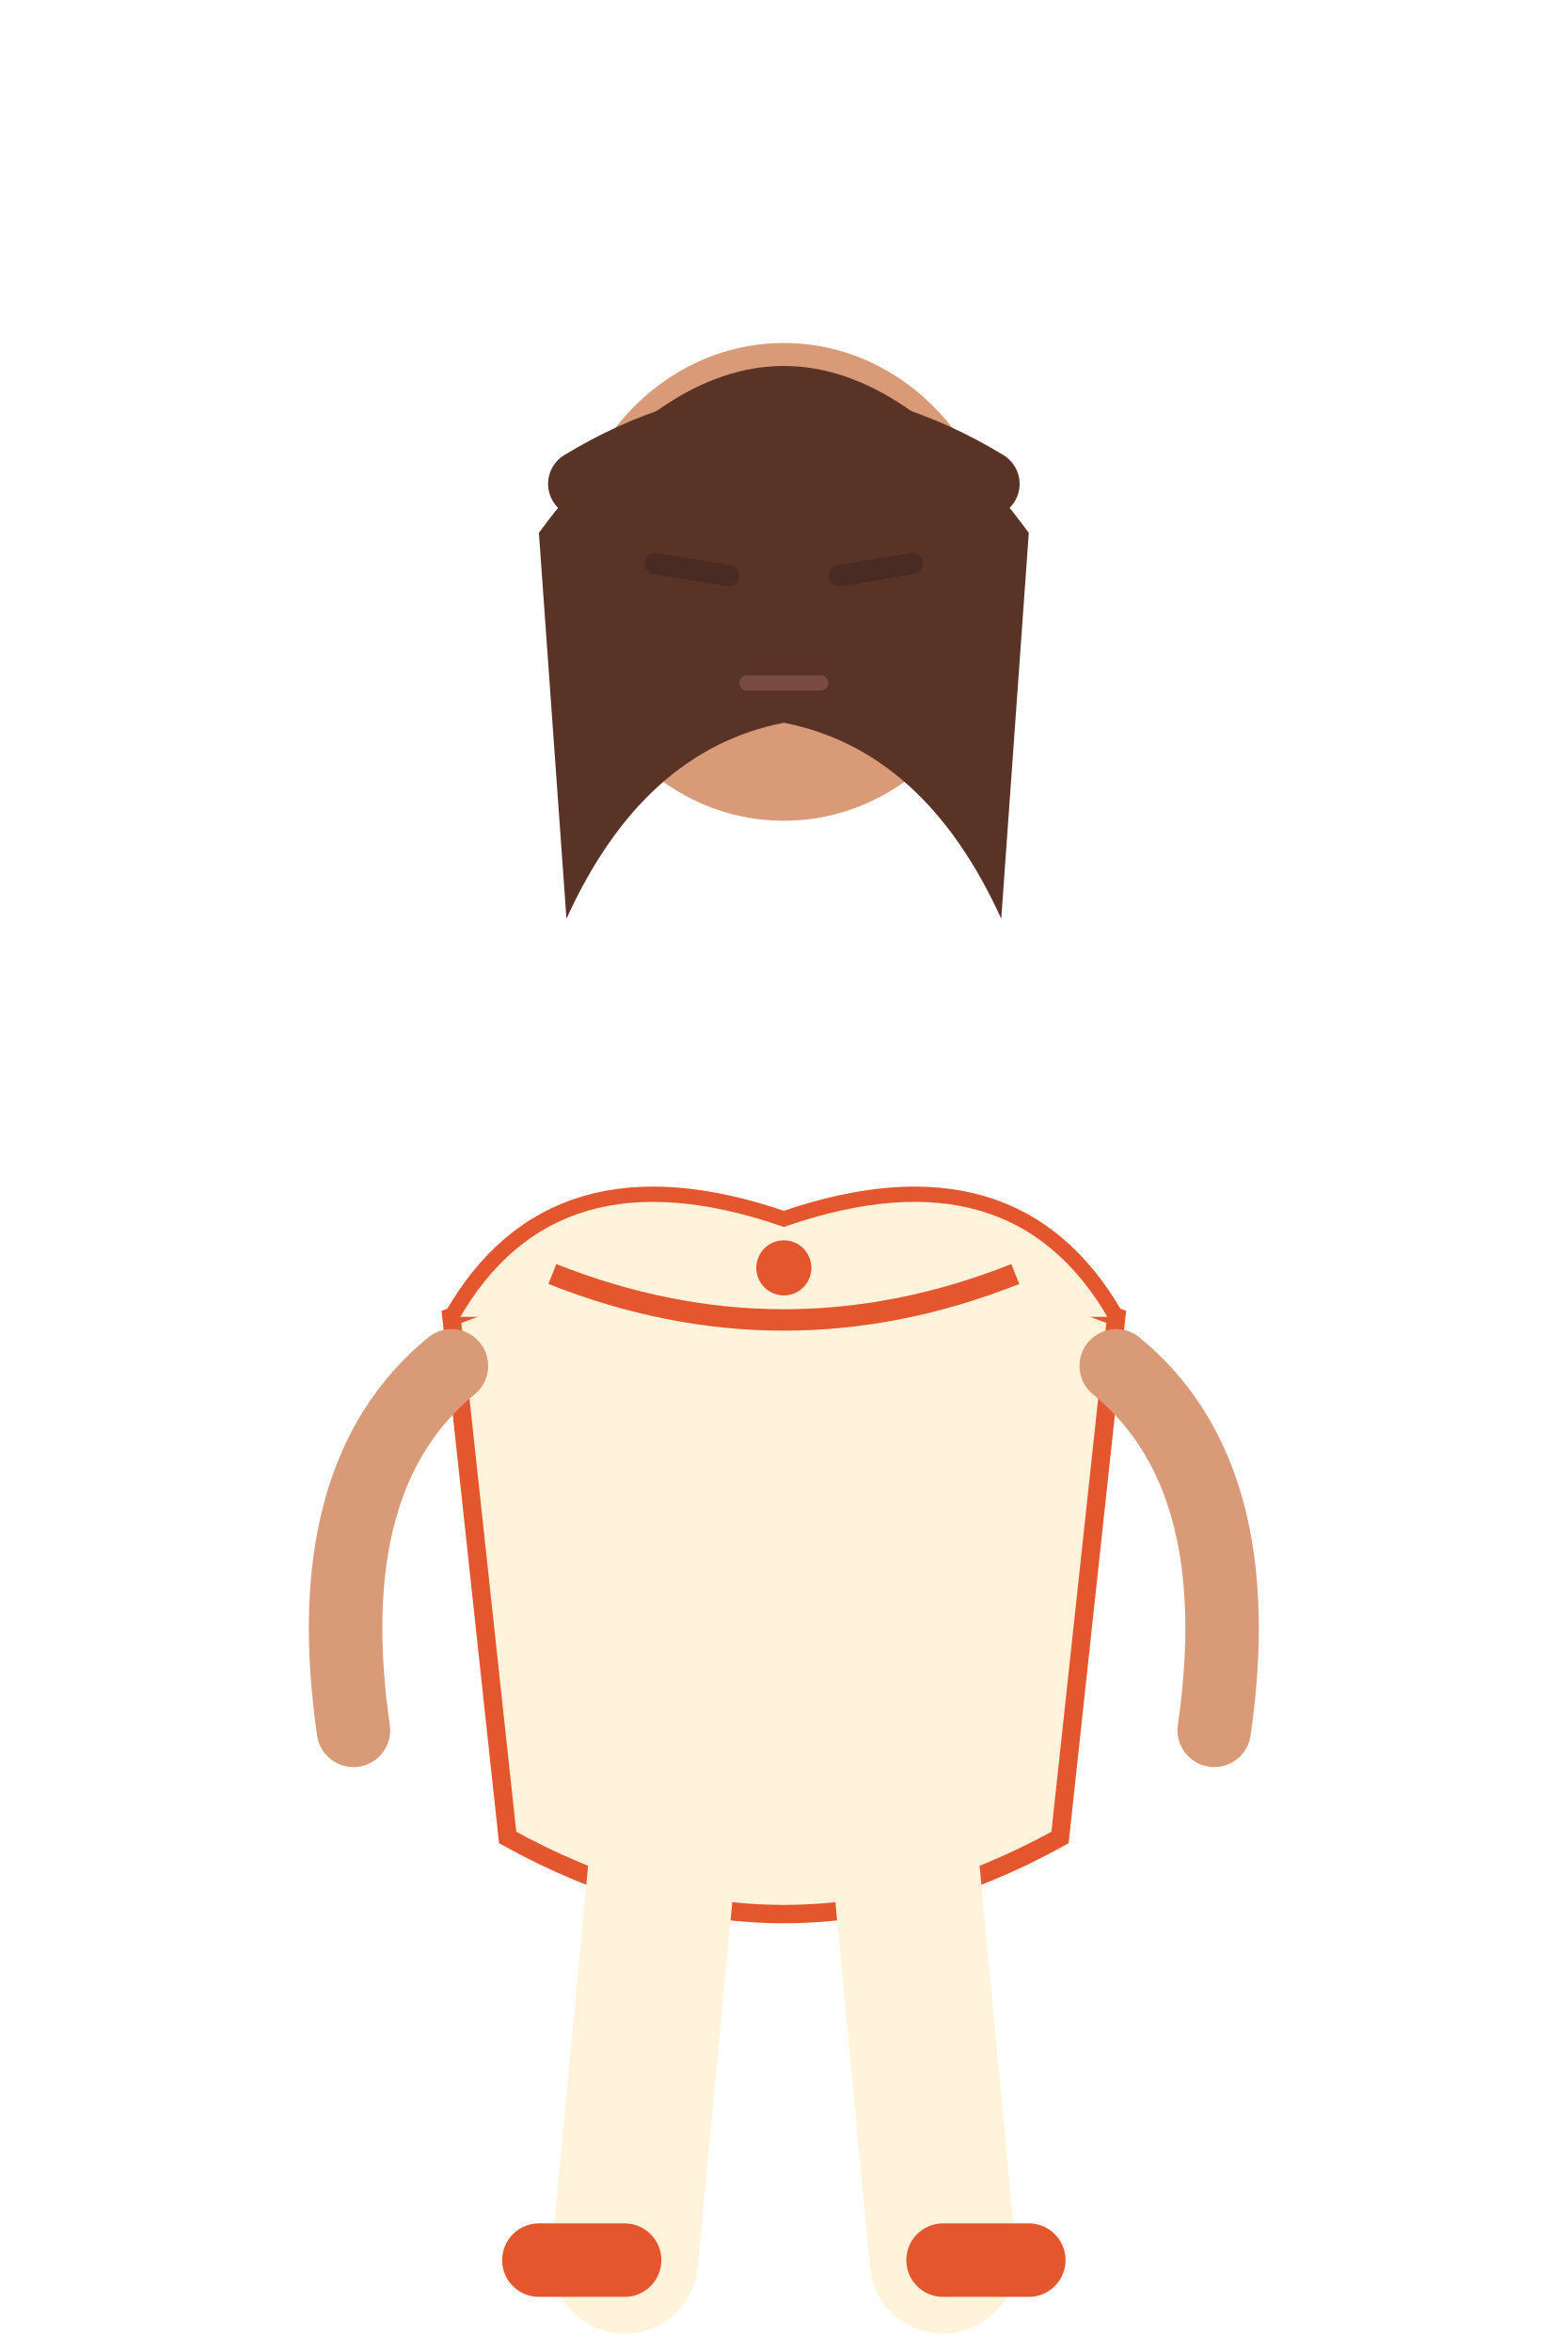
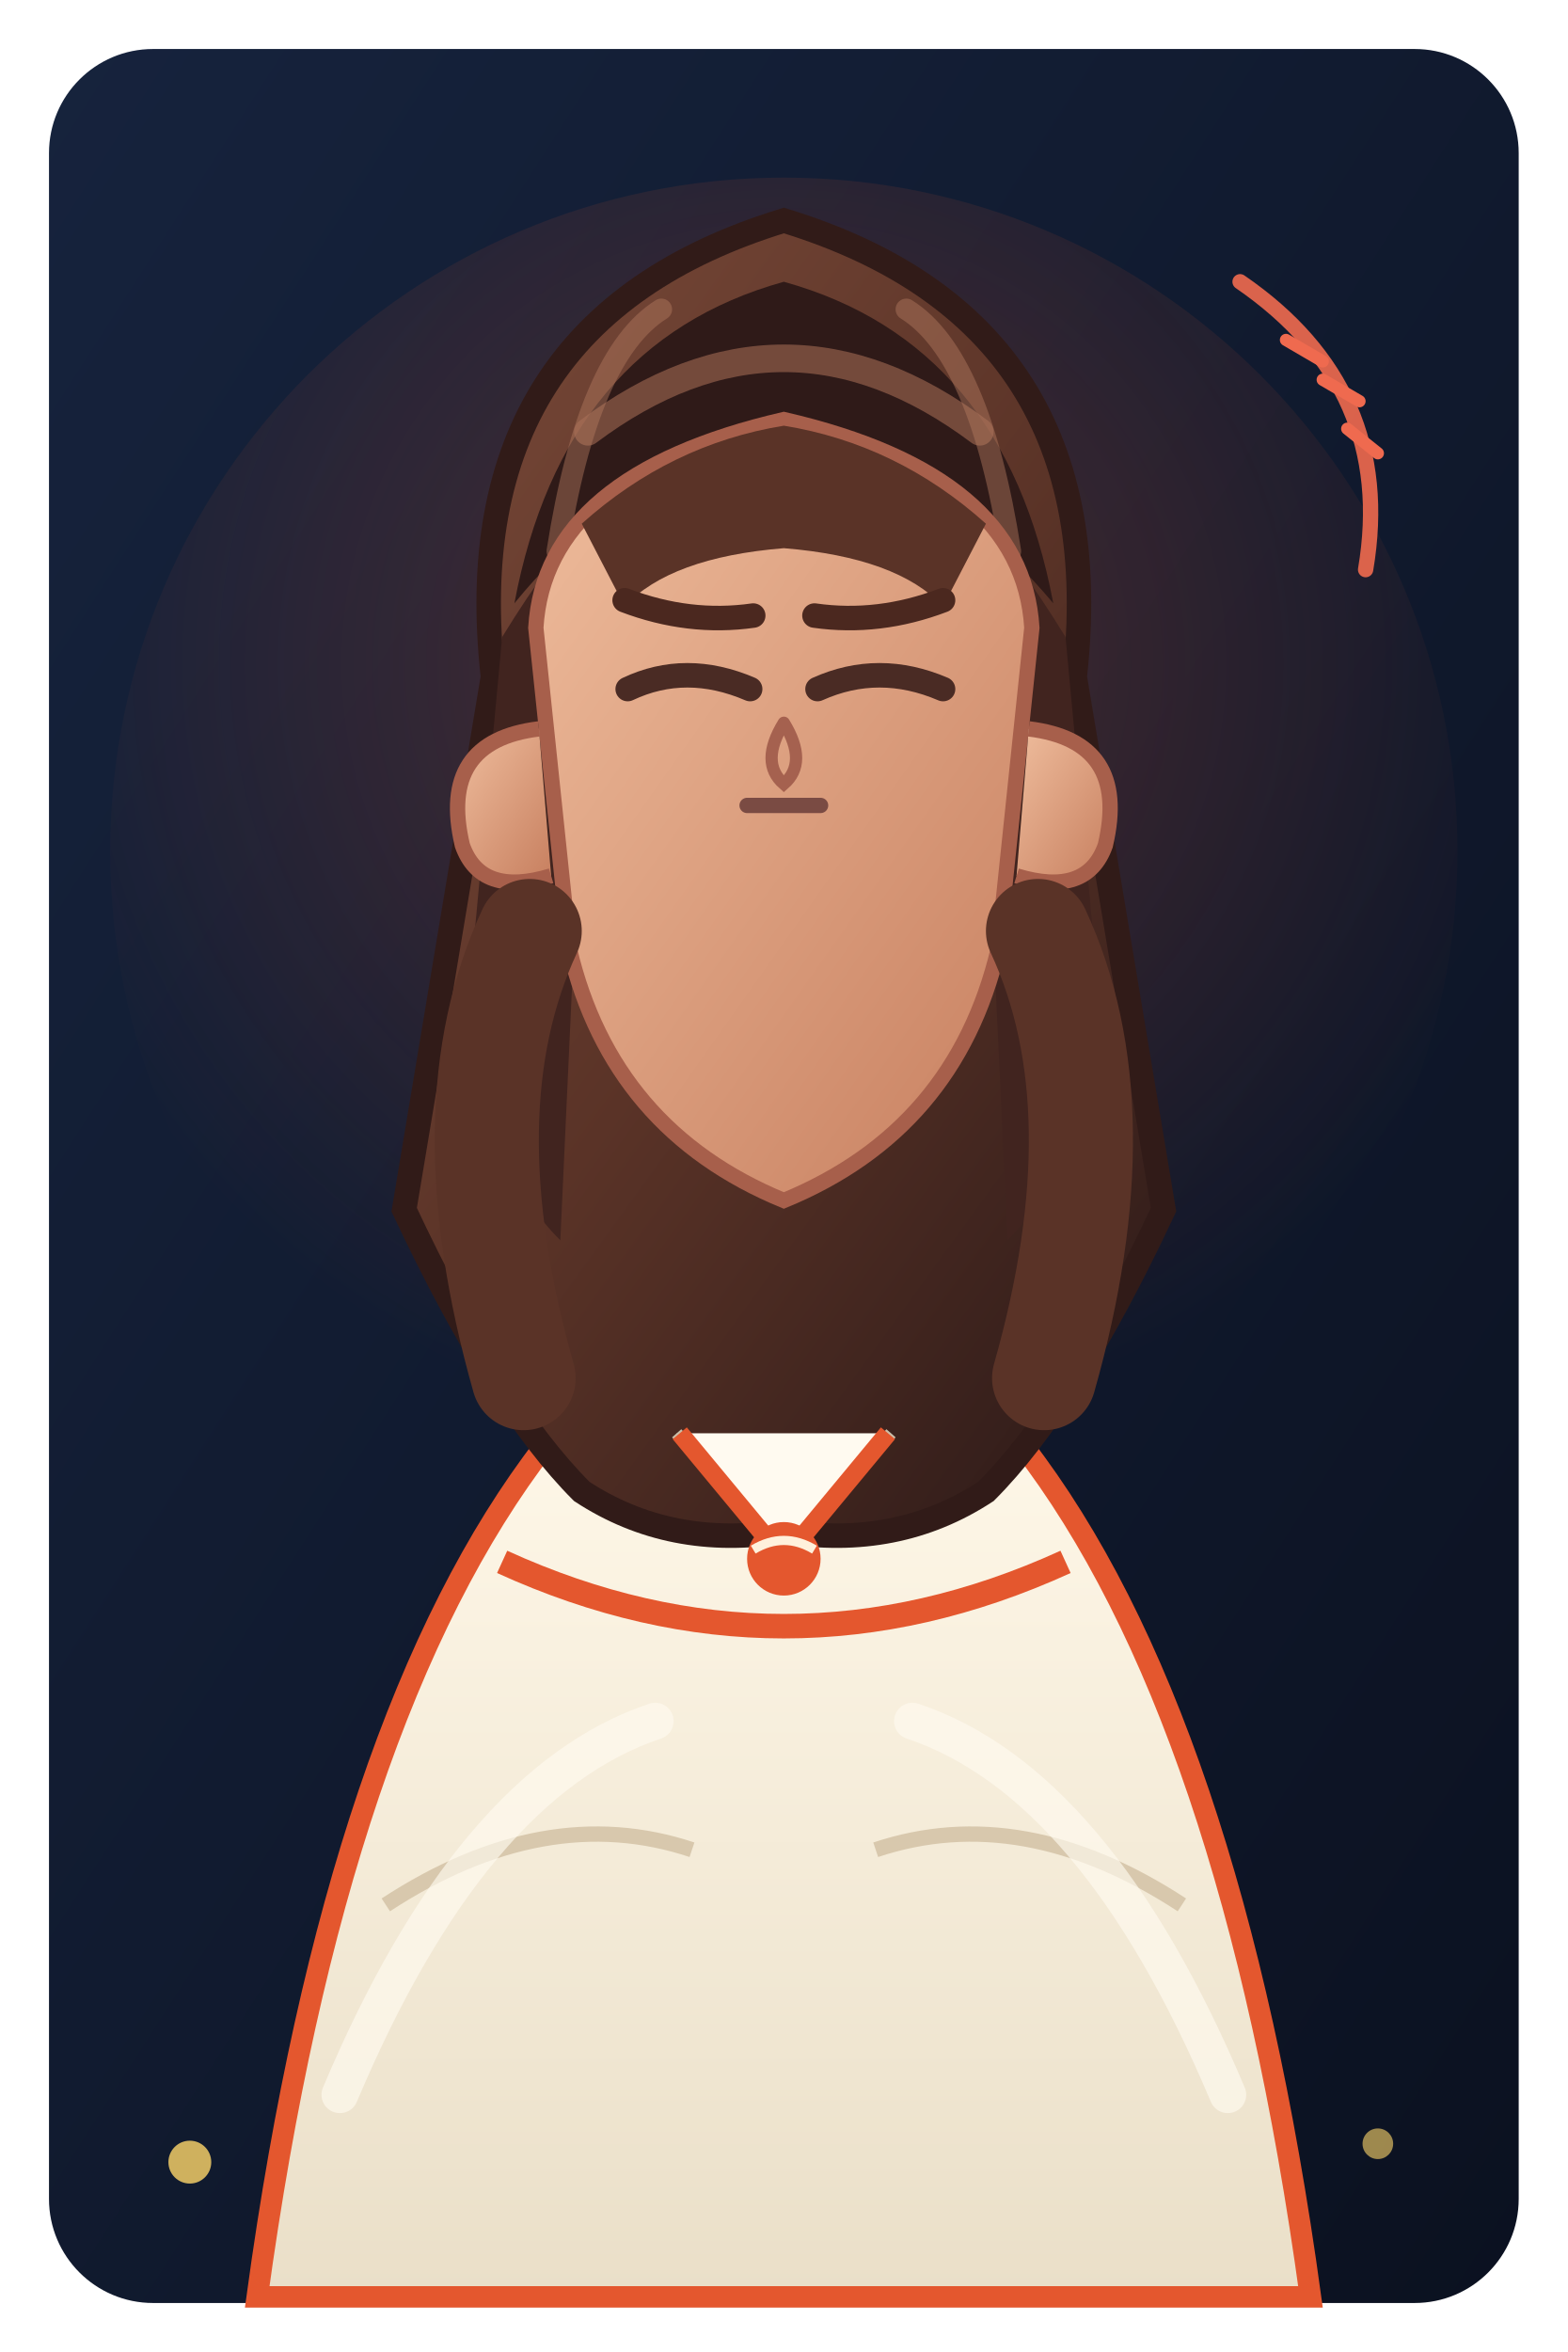
<svg xmlns="http://www.w3.org/2000/svg" width="512" height="768" viewBox="0 0 512 768">
-   <g transform="translate(0 0) scale(1.000)">
-     <path d="M147.44 430 Q256 388 364.56 430 L346.2 600 Q256 650 165.8 600 Z" fill="#fff3dc" stroke="#e4572e" stroke-width="6" />
-     <path d="M147.44 430 Q180.4 372 256 398 Q331.6 372 364.56 430" fill="#fff3dc" stroke="#e4572e" stroke-width="5" />
-     <path d="M147.44 446 Q103.44 482 115.44 565" fill="none" stroke="#d99a78" stroke-width="24" stroke-linecap="round" />
-     <path d="M364.56 446 Q408.56 482 396.56 565" fill="none" stroke="#d99a78" stroke-width="24" stroke-linecap="round" />
-     <path d="M218 590 L204 738" stroke="#fff3dc" stroke-width="48" stroke-linecap="round" />
-     <path d="M294 590 L308 738" stroke="#fff3dc" stroke-width="48" stroke-linecap="round" />
-     <path d="M204 738 L176 738" stroke="#e4572e" stroke-width="24" stroke-linecap="round" />
-     <path d="M308 738 L336 738" stroke="#e4572e" stroke-width="24" stroke-linecap="round" />
-     <ellipse cx="256" cy="190" rx="72" ry="78" fill="#d99a78" />
-     <path d="M176 174 Q256 65 336 174 L327 300 Q302 245 256 236 Q210 245 185 300 Z" fill="#5a3327" />
-     <path d="M190 158 Q256 118 322 158" fill="none" stroke="#5a3327" stroke-width="22" stroke-linecap="round" />
-     <path d="M214 184 L238 188" fill="none" stroke="#4a2b24" stroke-width="7" stroke-linecap="round" />
-     <path d="M274 188 L298 184" fill="none" stroke="#4a2b24" stroke-width="7" stroke-linecap="round" />
-     <path d="M244 223 L268 223" fill="none" stroke="#7a4b43" stroke-width="5" stroke-linecap="round" />
-     <path d="M222 150 Q238 142 249 148 M263 148 Q274 142 290 150" fill="none" stroke="#5a3327" stroke-width="6" stroke-linecap="round" />
-     <path d="M180.4 416 Q256 446 331.6 416" fill="none" stroke="#e4572e" stroke-width="7" />
-     <circle cx="256" cy="414" r="9" fill="#e4572e" />
-   </g>
+   <defs>
+     <linearGradient id="bg" x1="0" y1="0" x2="1" y2="1">
+       <stop offset="0" stop-color="#16233d" />
+       <stop offset="1" stop-color="#0b1120" />
+     </linearGradient>
+     <radialGradient id="halo" cx="50%" cy="36%" r="58%">
+       <stop offset="0" stop-color="#e4572e" stop-opacity=".28" />
+       <stop offset="1" stop-color="#e4572e" stop-opacity="0" />
+     </radialGradient>
+     <linearGradient id="hair" x1="0" y1="0" x2=".8" y2="1">
+       <stop offset="0" stop-color="#7a4a39" />
+       <stop offset=".55" stop-color="#5a3327" />
+       <stop offset="1" stop-color="#321d1a" />
+     </linearGradient>
+     <linearGradient id="skin" x1="0" y1="0" x2=".9" y2="1">
+       <stop offset="0" stop-color="#efbd9d" />
+       <stop offset="1" stop-color="#c98262" />
+     </linearGradient>
+     <linearGradient id="uniform" x1="0" y1="0" x2="0" y2="1">
+       <stop offset="0" stop-color="#fff8e9" />
+       <stop offset="1" stop-color="#eadfc8" />
+     </linearGradient>
+   </defs>
+   <rect x="16" y="16" width="480" height="736" rx="34" fill="url(#bg)" />
+   <circle cx="256" cy="278" r="220" fill="url(#halo)" />
+   <path d="M84 750 Q110 560 178 472 Q256 434 334 472 Q402 560 428 750 Z" fill="url(#uniform)" stroke="#e4572e" stroke-width="7" />
+   <path d="M178 472 Q256 518 334 472" fill="none" stroke="#f1d9b3" stroke-width="6" />
+   <path d="M164 510 Q256 552 348 510" fill="none" stroke="#e4572e" stroke-width="8" />
+   <path d="M126 622 Q178 588 226 604" fill="none" stroke="#d8c8ad" stroke-width="5" />
+   <path d="M386 622 Q334 588 286 604" fill="none" stroke="#d8c8ad" stroke-width="5" />
+   <path d="M161 221 Q148 105 256 72 Q364 105 351 221 L380 395 Q350 459 322 487 Q293 506 256 500 Q219 506 190 487 Q162 459 132 395 Z" fill="url(#hair)" stroke="#311b18" stroke-width="8" />
+   <path d="M168 197 Q184 112 256 92 Q328 112 344 197 Q318 166 287 153 Q258 143 226 154 Q194 165 168 197 Z" fill="#2f1a18" />
+   <path d="M164 208 Q180 182 194 167 L183 405 Q160 382 152 337 Z" fill="#41241f" />
+   <path d="M348 208 Q332 182 318 167 L329 405 Q352 382 360 337 Z" fill="#41241f" />
+   <path d="M192 141 Q256 93 320 141" fill="none" stroke="#9a644f" stroke-width="9" stroke-linecap="round" opacity=".65" />
+   <path d="M182 180 Q192 116 216 101" fill="none" stroke="#b37a60" stroke-width="7" stroke-linecap="round" opacity=".45" />
+   <path d="M330 180 Q320 116 296 101" fill="none" stroke="#b37a60" stroke-width="7" stroke-linecap="round" opacity=".45" />
+   <path d="M175 205 Q178 155 256 137 Q334 155 337 205 L326 310 Q312 369 256 392 Q200 369 186 310 Z" fill="url(#skin)" stroke="#a75f4b" stroke-width="5" />
+   <path d="M190 171 Q219 145 256 139 Q293 145 322 171 L308 198 Q293 182 256 179 Q219 182 204 198 Z" fill="#5a3327" />
+   <path d="M204 196 Q225 204 246 201 M266 201 Q287 204 308 196" fill="none" stroke="#4b281f" stroke-width="8" stroke-linecap="round" />
+   <path d="M205 225 Q224 216 245 225" fill="none" stroke="#4a2b24" stroke-width="8" stroke-linecap="round" />
+   <path d="M267 225 Q287 216 308 225" fill="none" stroke="#4a2b24" stroke-width="8" stroke-linecap="round" />
+   <path d="M256 236 Q248 249 256 256 Q264 249 256 236" fill="none" stroke="#a5614f" stroke-width="4" stroke-linecap="round" />
+   <path d="M244 263 L268 263" fill="none" stroke="#7a4b43" stroke-width="5" stroke-linecap="round" />
+   <path d="M176 238 Q143 242 151 276 Q157 293 180 286" fill="url(#skin)" stroke="#a75f4b" stroke-width="5" />
+   <path d="M336 238 Q369 242 361 276 Q355 293 332 286" fill="url(#skin)" stroke="#a75f4b" stroke-width="5" />
+   <path d="M173 304 Q146 362 171 450" fill="none" stroke="#5a3327" stroke-width="34" stroke-linecap="round" />
+   <path d="M339 304 Q366 362 341 450" fill="none" stroke="#5a3327" stroke-width="34" stroke-linecap="round" />
+   <path d="M221 468 L256 508 L291 468" fill="#fffaf0" stroke="#cbbfa9" stroke-width="4" />
+   <path d="M222 468 L256 509 L290 468" fill="none" stroke="#e4572e" stroke-width="6" />
+   <circle cx="256" cy="509" r="12" fill="#e4572e" />
+   <path d="M246 506 Q256 500 266 506" fill="none" stroke="#fff1dc" stroke-width="3" />
+   <path d="M111 684 Q154 582 214 562" fill="none" stroke="#fffaf0" stroke-width="12" stroke-linecap="round" opacity=".65" />
+   <path d="M401 684 Q358 582 298 562" fill="none" stroke="#fffaf0" stroke-width="12" stroke-linecap="round" opacity=".65" />
+   <path d="M405 92 Q456 127 446 186" fill="none" stroke="#ef6a4f" stroke-width="5" stroke-linecap="round" opacity=".9" />
+   <path d="M420 111 l12 7 M432 124 l12 7 M440 140 l10 8" stroke="#ef6a4f" stroke-width="4" stroke-linecap="round" />
+   <circle cx="62" cy="706" r="7" fill="#ffd76a" opacity=".8" />
+   <circle cx="450" cy="700" r="5" fill="#ffd76a" opacity=".6" />
</svg>
